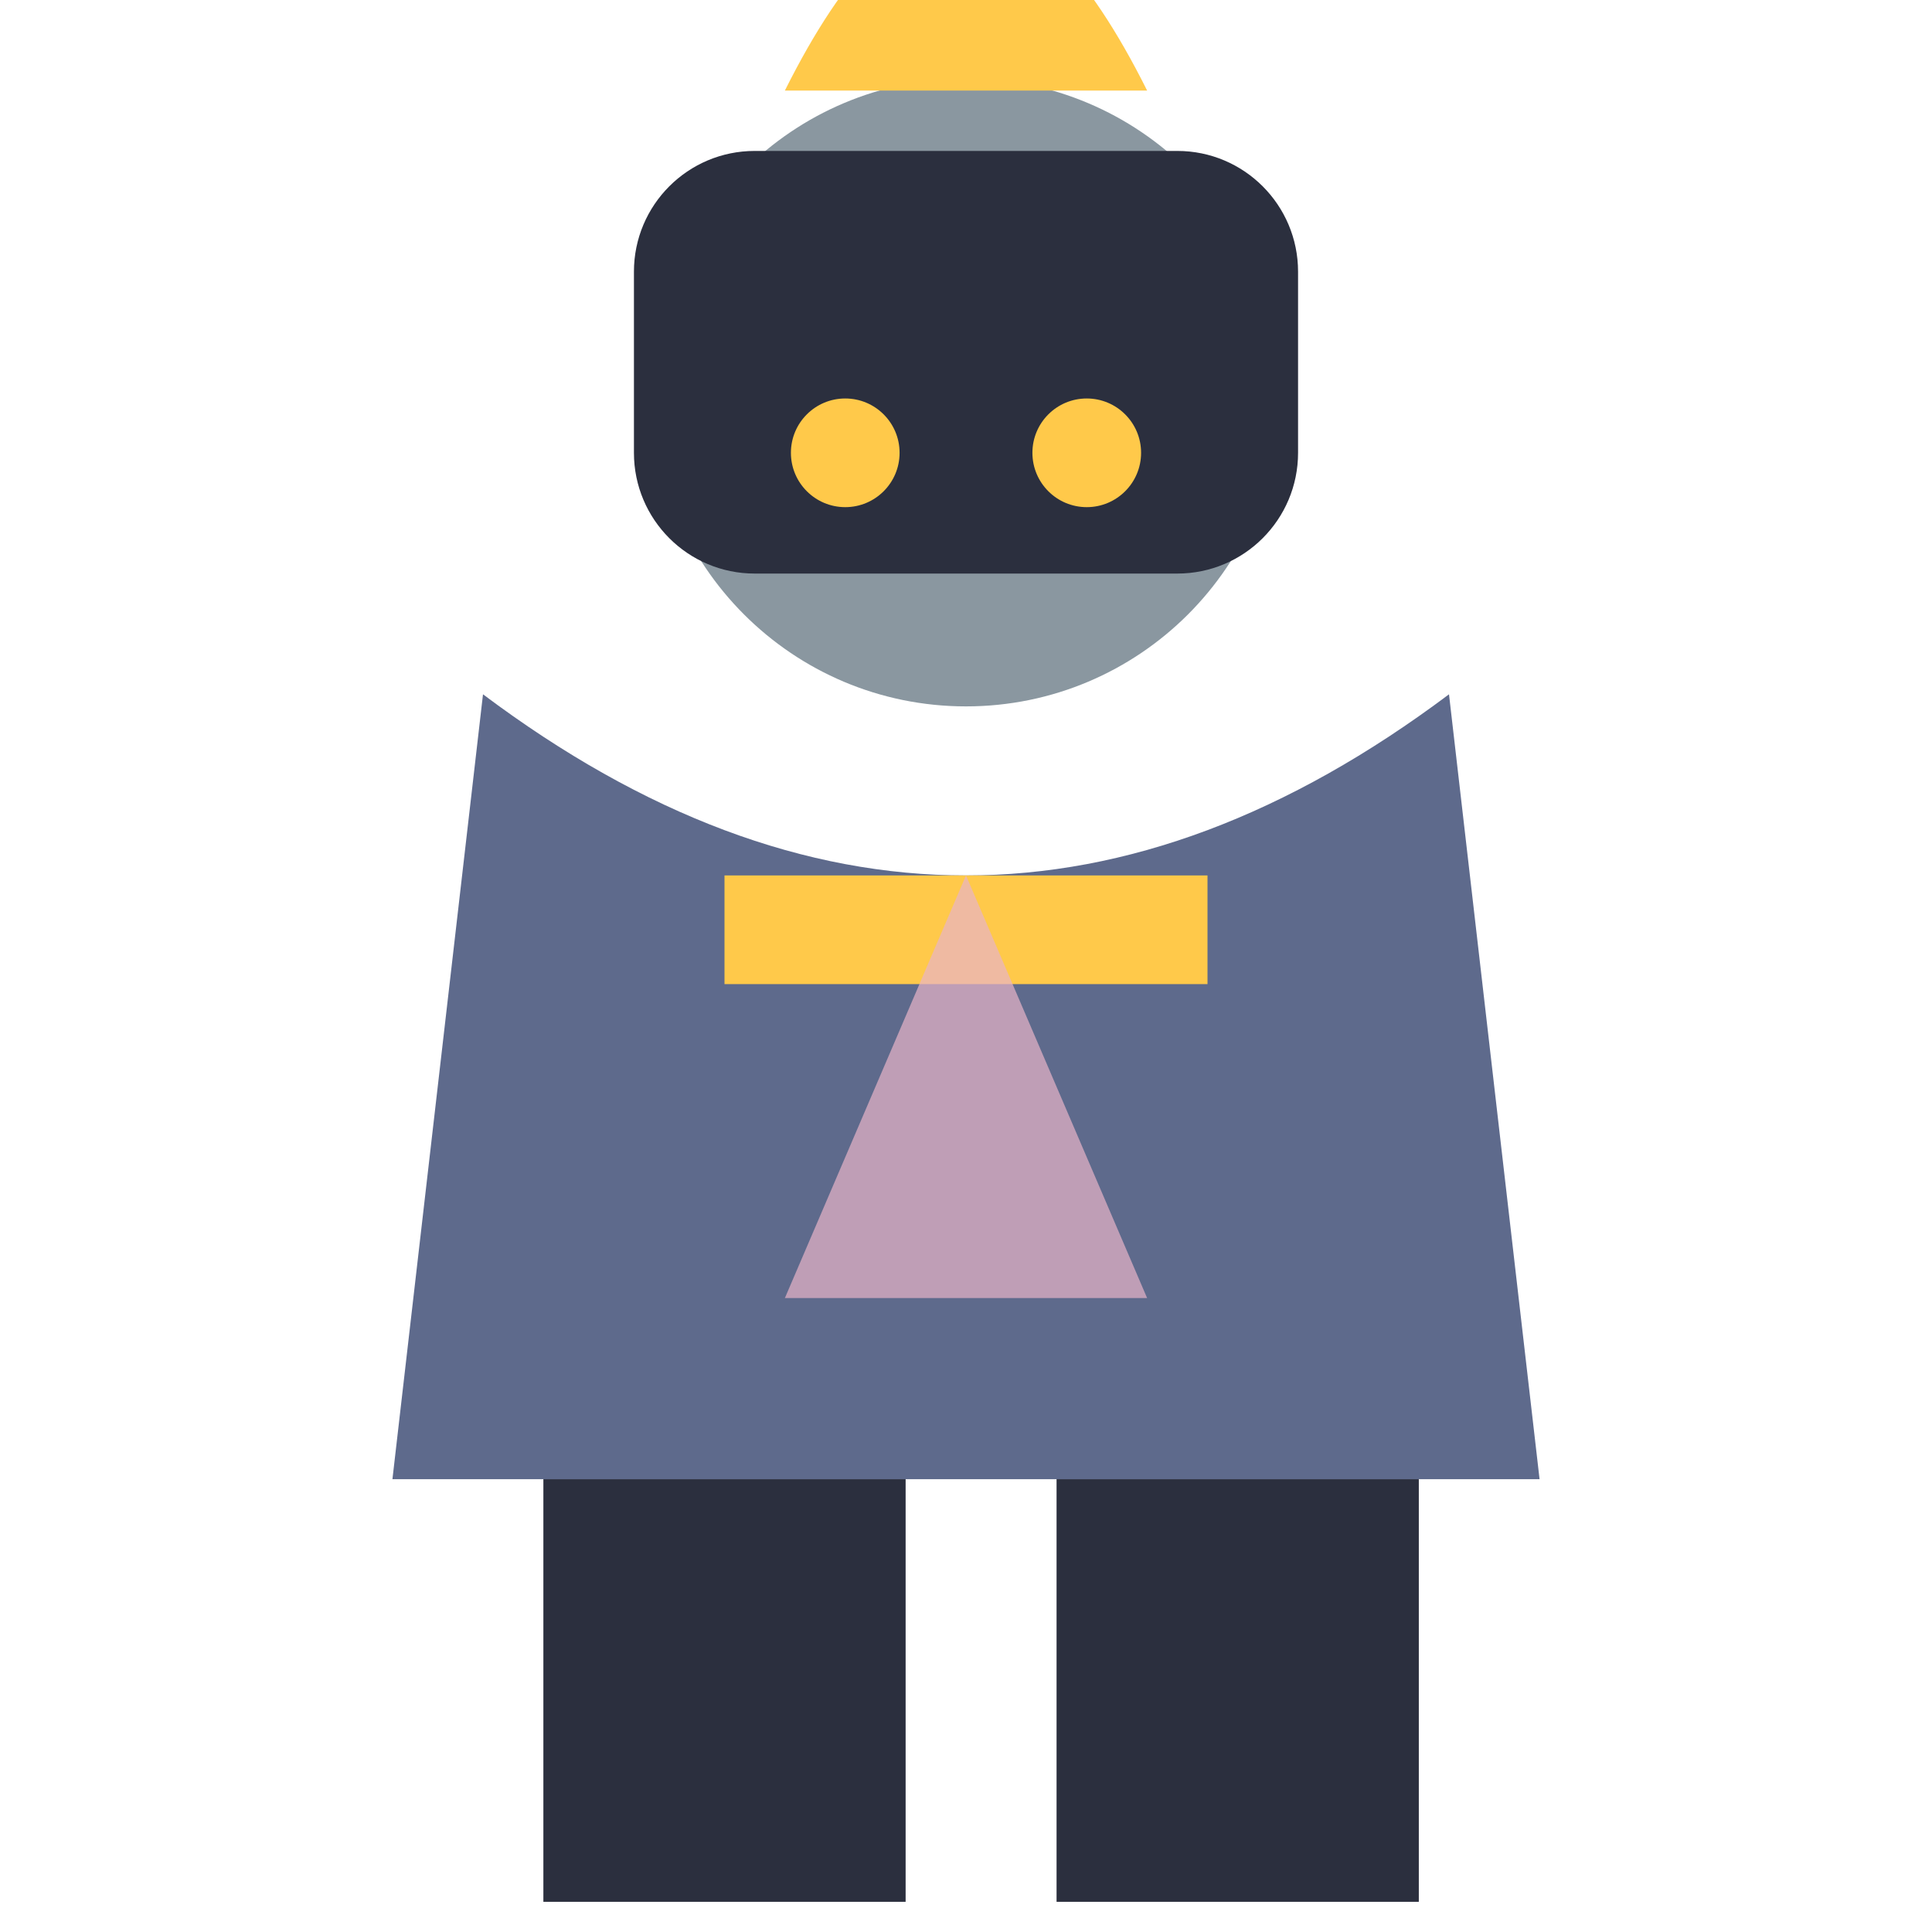
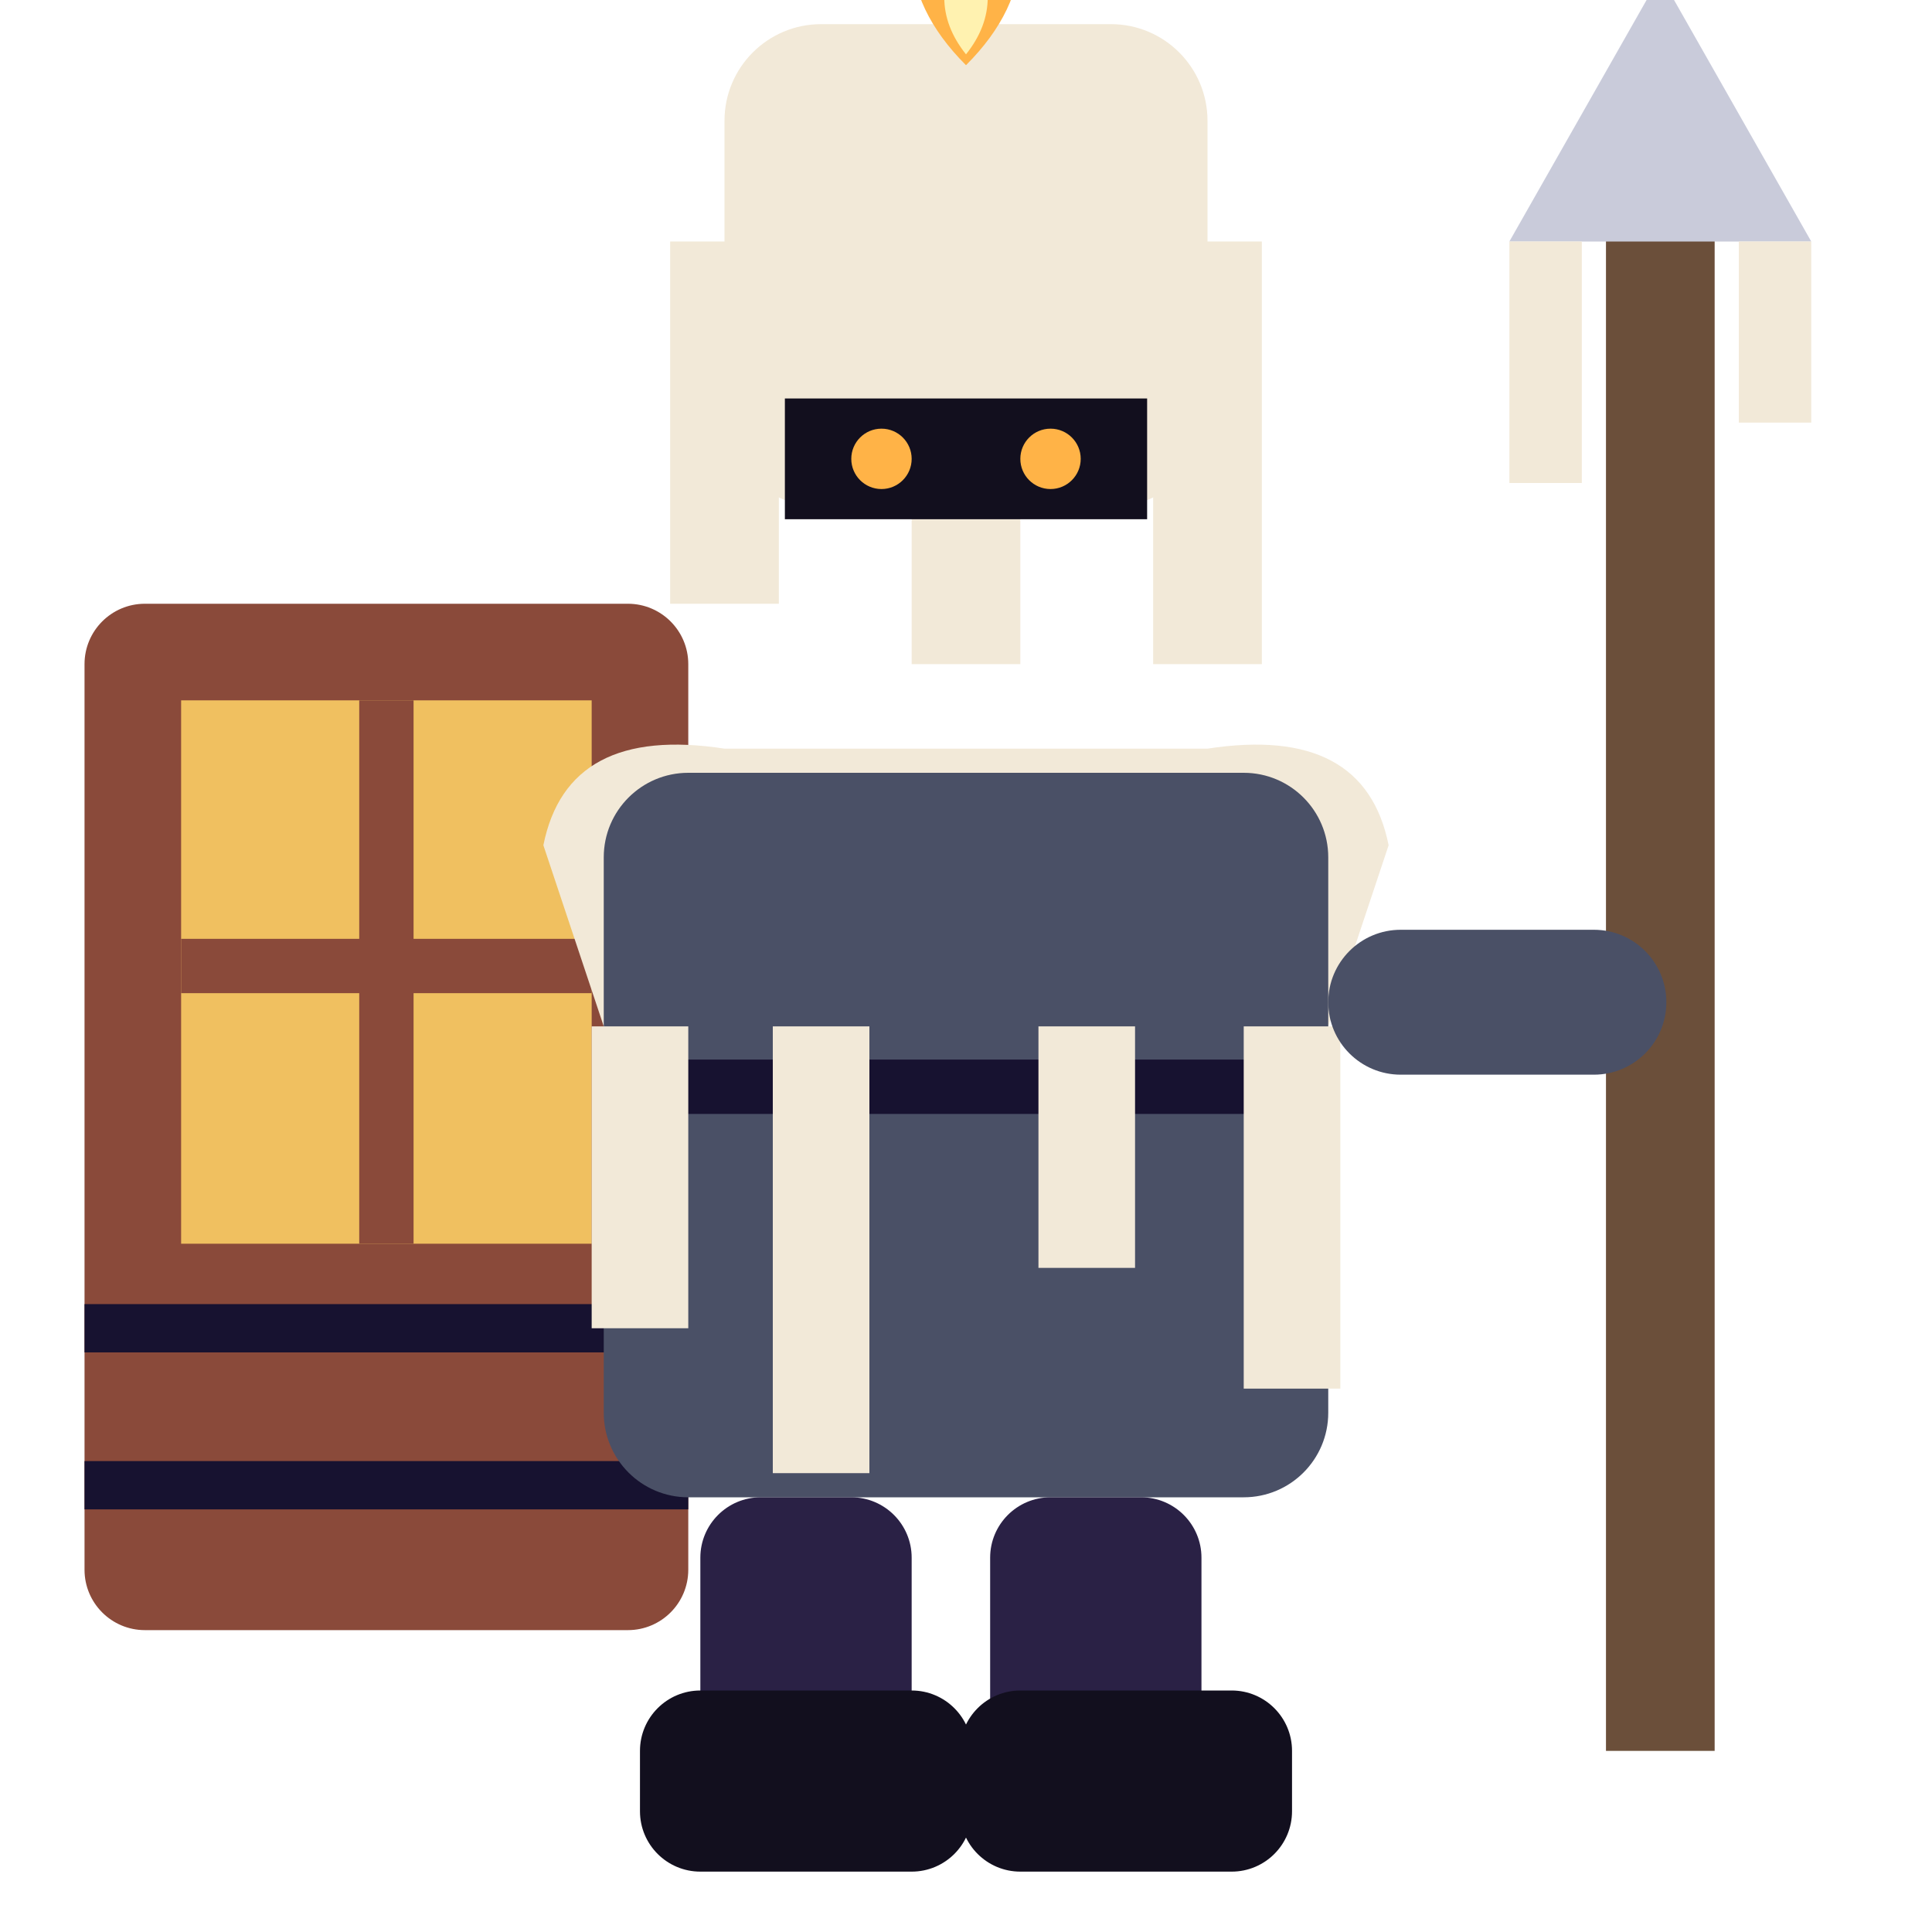
<svg xmlns="http://www.w3.org/2000/svg" viewBox="0 0 32 32">
-   <circle cx="16" cy="6.5" r="5.2" fill="#8A97A0" />
-   <path d="M13,1.5 Q16,-4.5 19,1.5 Z" fill="#FFC94A" />
-   <rect x="10.5" y="2.5" width="11" height="7" rx="2" fill="#2B2F3E" />
-   <circle cx="14" cy="7.5" r="0.9" fill="#FFC94A" />
-   <circle cx="18" cy="7.5" r="0.9" fill="#FFC94A" />
-   <path d="M8,11.5 L6.5,24.5 L25.5,24.5 L24,11.5 Q16,17.5 8,11.5 Z" fill="#5E6A8C" />
-   <rect x="12" y="14.5" width="8" height="1.8" fill="#FFC94A" />
-   <path d="M16,14.5 L13,21.5 L19,21.5 Z" fill="#E8B4C8" opacity="0.7" />
-   <rect x="9" y="24.5" width="6" height="7" fill="#2B2F3E" />
-   <rect x="17.5" y="24.5" width="6" height="7" fill="#2B2F3E" />
+   <rect x="1.4" y="10" width="10" height="17" rx="1" fill="#8A4A3A" />
+   <rect x="3" y="11.6" width="6.8" height="9" fill="#F0C060" />
+   <path d="M6.4,11.6 V20.6 M3,16 H9.8" stroke="#8A4A3A" stroke-width="0.9" />
+   <path d="M1.4,22 H11.4 M1.4,24.6 H11.4" stroke="#171230" stroke-width="0.8" />
+   <rect x="12" y="0.4" width="8" height="8" rx="1.6" fill="#F2E9D8" />
+   <path d="M16,-2.88 Q17.8,-0.72 16,1.08 Q14.2,-0.72 16,-2.88 Z" fill="#FFB347" />
+   <path d="M16,-1.08 Q16.72,0 16,0.9 Q15.28,0 16,-1.08 Z" fill="#FFF2B0" />
+   <path d="M12,4 V10 M20,4 V11 M16,8 V11" stroke="#F2E9D8" stroke-width="1.8" fill="none" />
+   <rect x="13" y="6.6" width="6" height="2" fill="#120F1E" />
+   <circle cx="14.6" cy="7.6" r="0.5" fill="#FFB347" />
+   <circle cx="17.4" cy="7.6" r="0.5" fill="#FFB347" />
+   <path d="M9,14 Q9.4,12 12,12.4 H20 Q22.6,12 23,14 L22,17 H10 Z" fill="#F2E9D8" />
+   <rect x="10" y="12.8" width="12" height="12" rx="1.4" fill="#4A5066" />
+   <path d="M10,18 H22" stroke="#171230" stroke-width="0.9" />
+   <path d="M10.6,17 V22 M13.6,17 V24.4 M18,17 V21 M21.4,17 V23" stroke="#F2E9D8" stroke-width="1.6" fill="none" />
+   <rect x="26.6" y="3" width="1.8" height="26" fill="#6B4F3A" />
+   <path d="M27.5,-0.4 L30,4 H25 Z" fill="#C9CBDA" />
+   <path d="M25.6,4 V8 M29.4,4 V7" stroke="#F2E9D8" stroke-width="1.2" />
+   <rect x="22" y="15.4" width="5.6" height="2.4" rx="1.2" fill="#4A5066" />
+   <rect x="11.6" y="24.8" width="3.5" height="5.2" rx="1" fill="#2A2145" />
+   <rect x="16.4" y="24.8" width="3.5" height="5.2" rx="1" fill="#2A2145" />
+   <rect x="10.6" y="28.0" width="5.5" height="3" rx="1" fill="#120F1E" />
+   <rect x="15.9" y="28.0" width="5.5" height="3" rx="1" fill="#120F1E" />
</svg>
